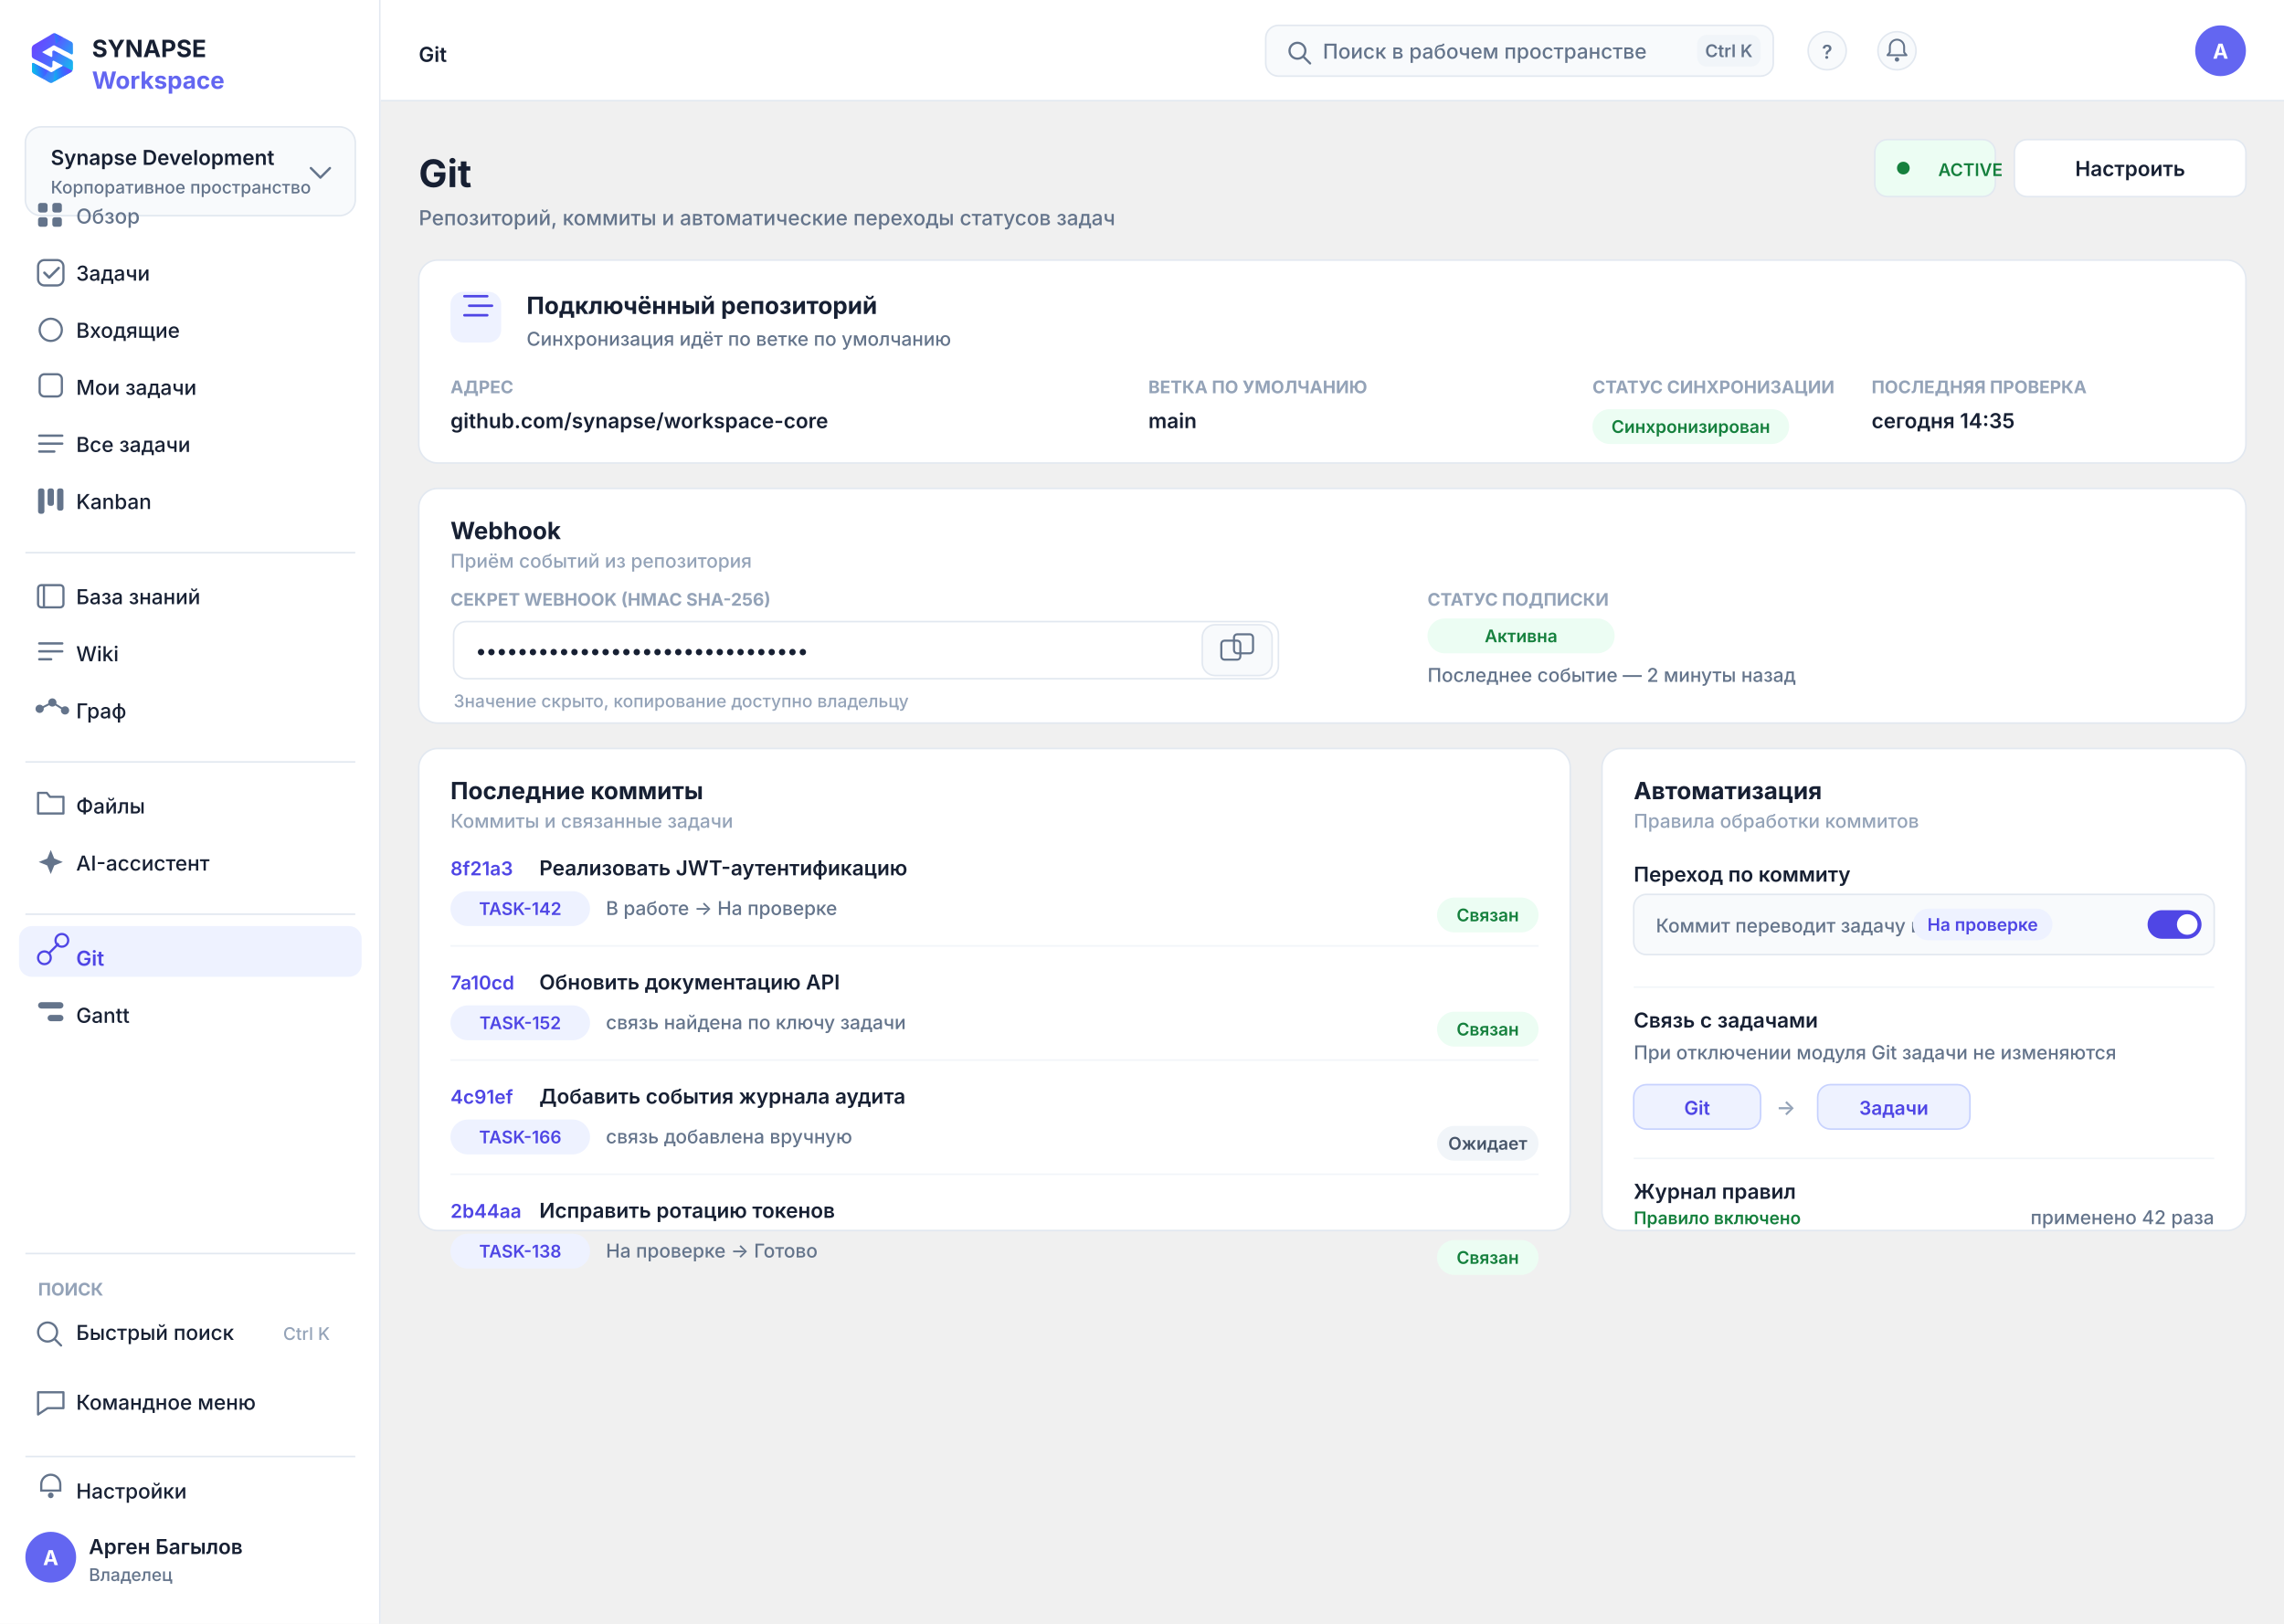
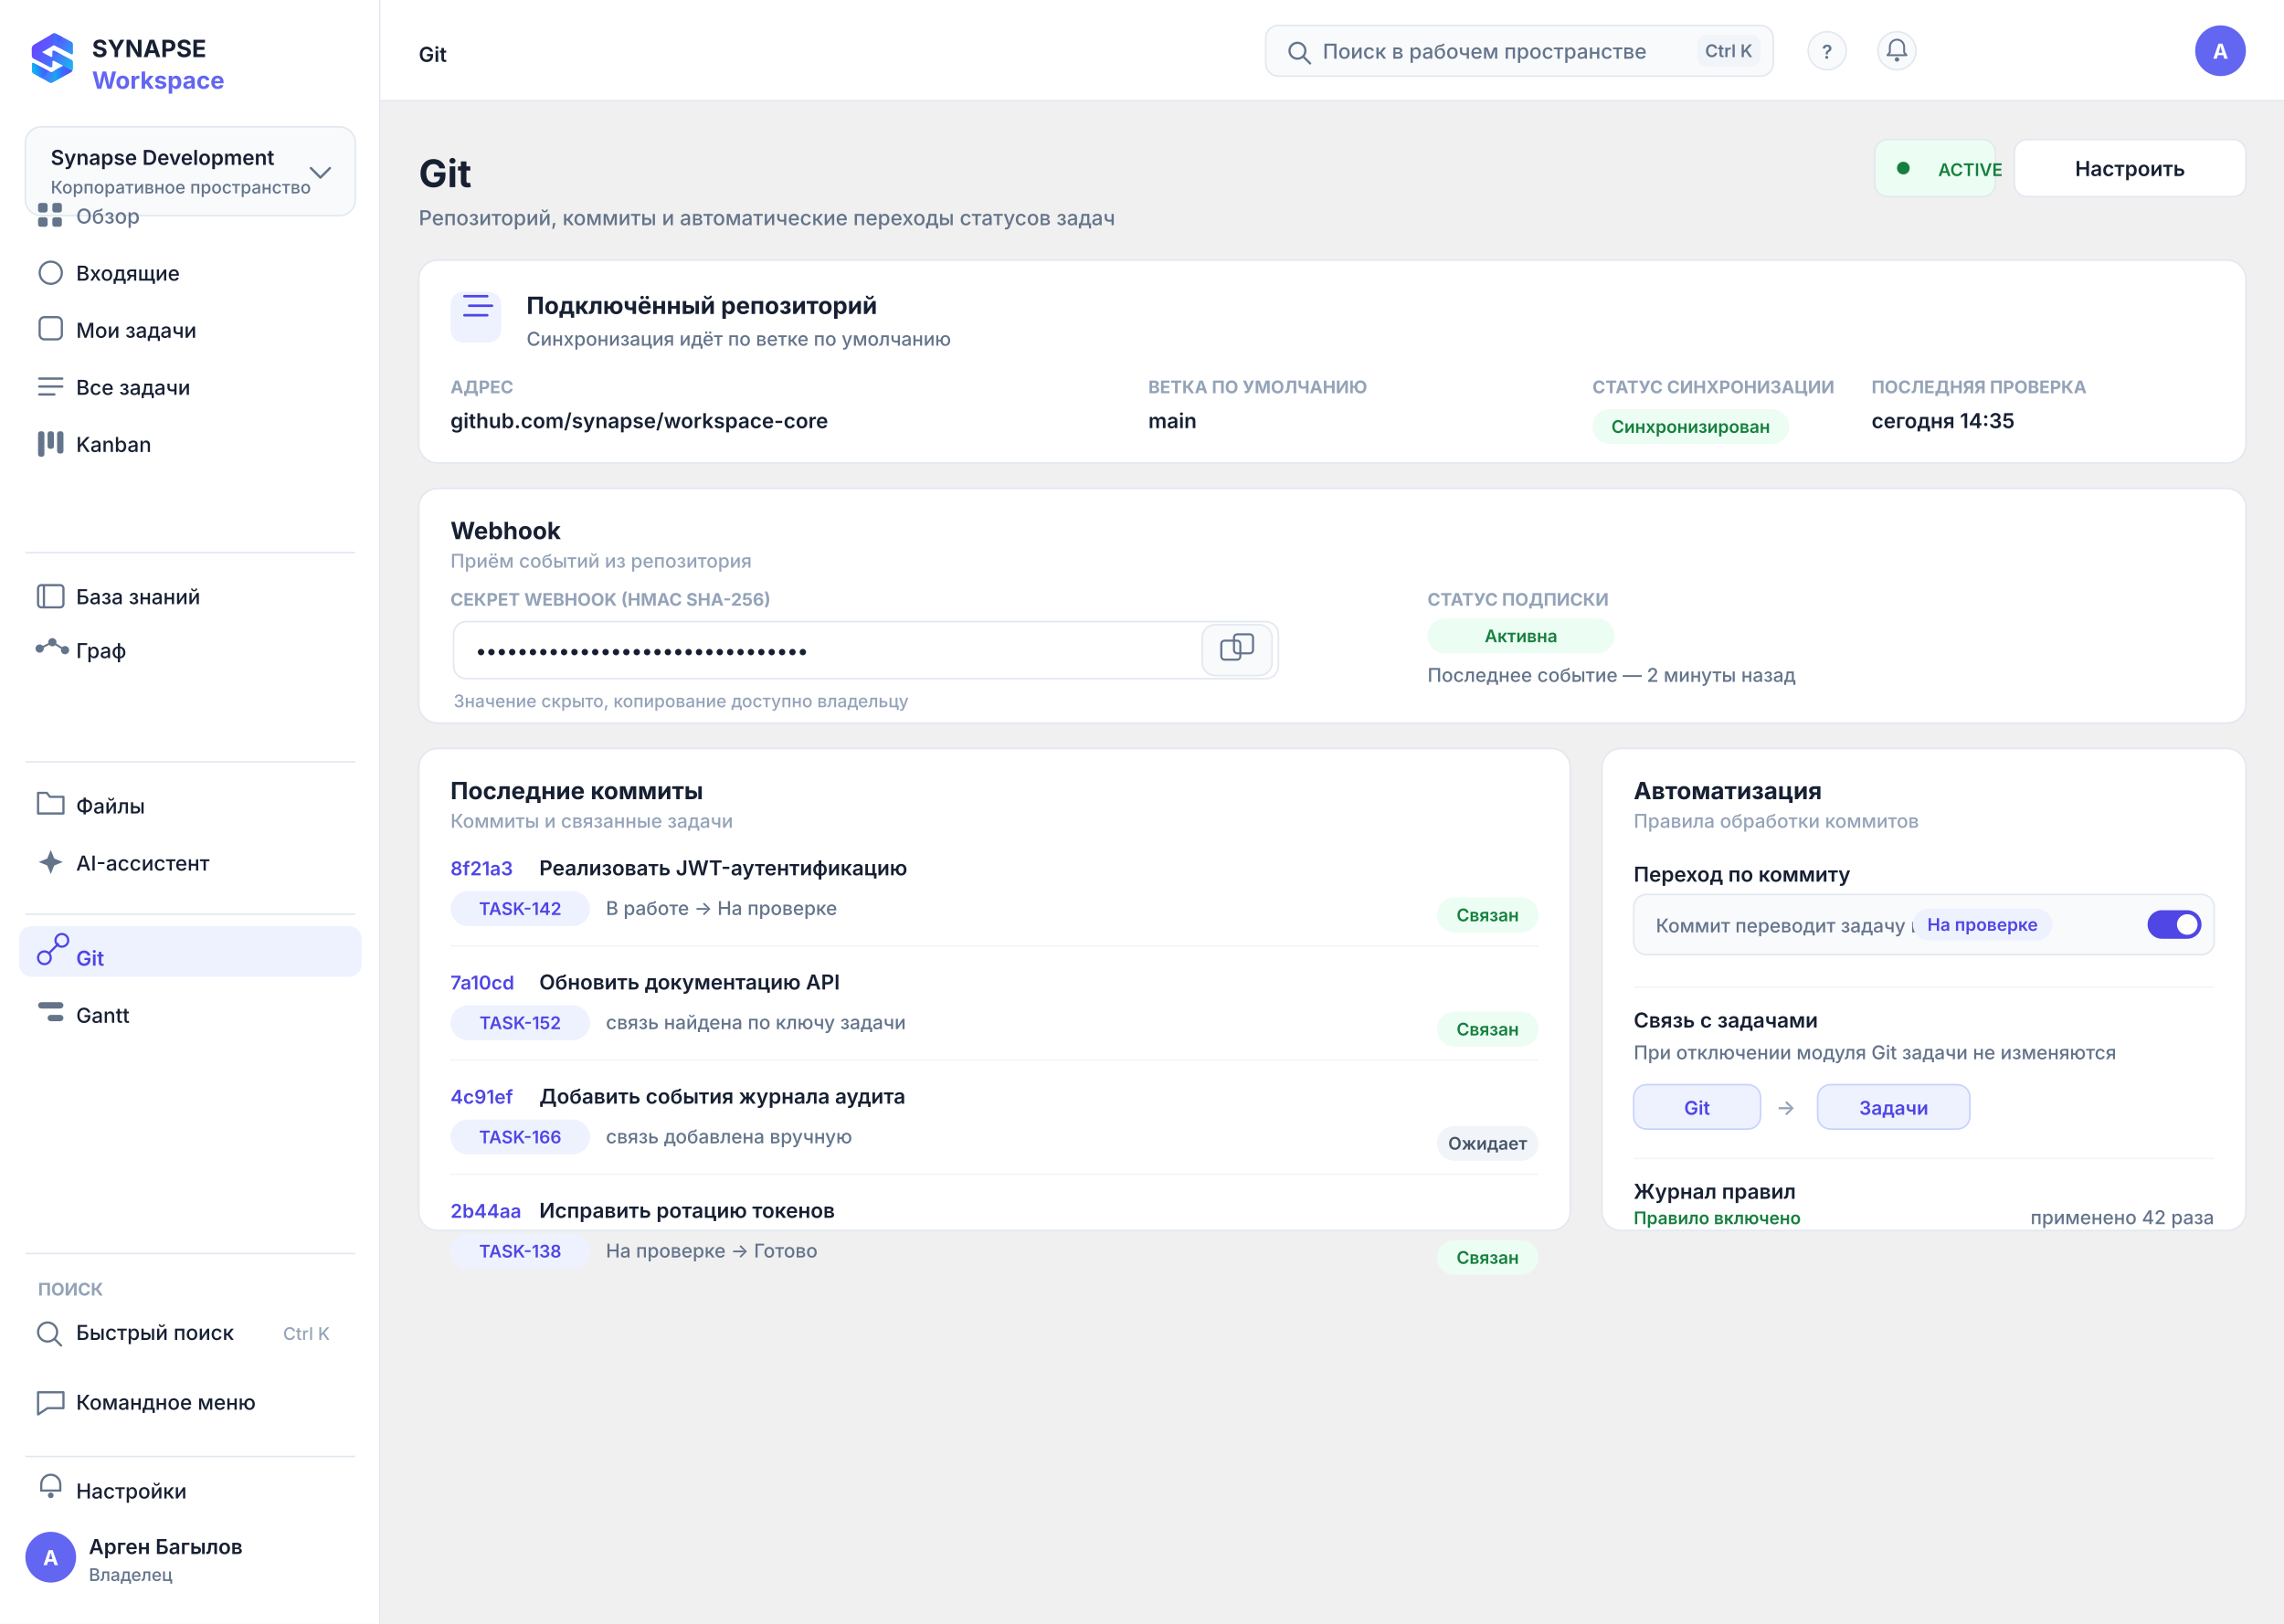
<svg xmlns="http://www.w3.org/2000/svg" width="1440" height="1024" viewBox="0 0 1440 1024" font-family="Inter, Arial, sans-serif">
  <defs>
    <linearGradient id="logoGrad" x1="0.000" y1="0.000" x2="1.106" y2="0.864">
      <stop offset="0" stop-color="#713BFF" />
      <stop offset="0.48" stop-color="#4E69FF" />
      <stop offset="1" stop-color="#00D7E8" />
    </linearGradient>
    <linearGradient id="logoGrad2" x1="-0.157" y1="0.025" x2="0.975" y2="-0.157">
      <stop offset="0" stop-color="#00CFE8" />
      <stop offset="0.52" stop-color="#356EFF" />
      <stop offset="1" stop-color="#7A35FF" />
    </linearGradient>
  </defs>
  <g id="sidebar">
    <rect id="sidebar-bg" x="0" y="0" width="240" height="1024" fill="#FFFFFF" />
    <rect id="sidebar-border" x="239" y="0" width="1" height="1024" fill="#E2E8F0" />
    <g id="brand-mark" transform="translate(20 21) scale(0.1912)">
      <g id="logo-mark" transform="translate(-2.75 -1.75)">
        <g id="logo-body" fill="url(#logoGrad)">
          <path id="logo-body-1" d="M75.75 1.75 L79.75 2.00 L84.25 4.00 L87.00 5.75 L105.50 15.00 L106.25 15.75 L121.00 23.00 L129.25 27.75 L130.50 28.00 L135.75 31.25 L137.50 34.00 L138.50 36.75 L138.75 68.00 L138.00 69.75 L135.75 71.50 L134.25 71.50 L132.50 70.75 L122.50 65.00 L109.75 58.75 L97.75 52.00 L90.50 48.75 L77.75 41.75 L76.50 41.50 L74.50 41.75 L72.00 43.00 L61.50 49.75 L60.00 50.25 L49.50 56.75 L38.25 63.00 L37.50 64.25 L46.75 69.75 L66.50 79.75 L68.25 80.00 L69.75 79.25 L70.75 77.25 L70.75 62.00 L71.75 60.25 L73.25 59.00 L76.50 58.75 L85.25 63.75 L94.25 68.00 L104.25 73.75 L120.75 82.00 L127.00 85.75 L134.00 89.00 L136.75 91.50 L138.00 93.75 L138.75 96.50 L138.75 119.00 L136.75 125.00 L135.00 127.50 L131.50 130.50 L81.50 158.00 L71.00 164.50 L68.25 165.50 L64.50 165.50 L58.50 162.75 L45.75 155.00 L41.00 152.75 L32.00 147.25 L9.00 134.50 L5.75 131.50 L4.00 128.00 L3.75 126.00 L4.00 101.25 L6.00 99.50 L8.00 99.50 L66.00 130.00 L69.25 129.75 L91.25 117.00 L103.50 110.75 L105.00 109.75 L105.75 108.50 L104.25 107.25 L77.00 93.00 L74.75 92.00 L73.75 92.00 L71.00 94.25 L70.75 111.25 L68.50 114.00 L65.00 114.25 L61.25 112.75 L41.50 102.00 L9.50 85.75 L6.25 83.50 L5.00 82.00 L4.00 80.50 L3.00 77.50 L2.75 50.75 L4.00 46.25 L5.00 44.25 L6.00 42.75 L9.00 40.00 L34.50 25.00 L37.25 23.75 L39.50 22.00 L61.00 9.75 L68.00 5.25 L74.00 2.00 L75.75 1.75 Z" />
        </g>
        <g id="logo-fold" fill="url(#logoGrad2)">
          <path id="logo-fold-1" d="M73.50 91.75 L75.75 92.00 L82.50 95.75 L83.75 95.75 L88.50 98.75 L91.25 99.75 L96.00 102.75 L104.50 107.00 L106.00 108.25 L106.00 109.25 L106.75 110.25 L112.00 112.00 L125.00 119.25 L130.50 121.75 L132.50 123.50 L134.25 124.25 L135.25 126.00 L137.25 123.50 L138.75 118.25 L138.75 96.50 L138.75 119.00 L136.75 125.00 L135.00 127.50 L131.50 130.50 L95.75 150.00 L77.25 160.75 L76.75 161.00 L77.00 159.75 L75.50 160.50 L75.25 160.00 L76.25 158.75 L75.75 158.25 L76.25 157.50 L75.75 157.00 L76.25 156.25 L75.75 155.75 L76.25 155.00 L75.75 154.25 L76.75 153.00 L76.25 152.50 L76.75 151.75 L76.25 151.25 L76.75 150.50 L76.25 149.75 L76.75 149.25 L76.25 147.00 L77.25 146.00 L76.75 145.25 L77.25 144.75 L76.75 144.00 L77.25 143.50 L76.75 142.75 L77.25 142.00 L76.75 141.50 L77.75 140.25 L77.25 139.50 L77.75 139.00 L77.25 138.25 L77.75 137.75 L77.25 137.00 L77.75 136.50 L77.25 134.25 L78.25 133.25 L77.75 132.50 L78.25 132.00 L78.00 128.25 L80.25 127.00 L81.00 126.00 L80.25 125.25 L79.25 125.25 L81.00 123.50 L80.00 123.50 L91.25 117.00 L103.50 110.75 L105.00 109.75 L105.75 108.50 L104.25 107.25 L77.00 93.00 L73.75 92.00 L71.00 94.25 L70.75 111.25 L68.50 114.00 L64.00 114.00 L68.00 114.00 L70.00 112.25 L70.75 110.75 L70.75 94.50 L71.50 93.25 L73.50 91.75 Z" />
          <path id="logo-fold-2" d="M6.75 99.25 L11.00 101.00 L66.00 130.00 L69.25 129.75 L66.25 130.50 L57.25 126.00 L57.25 127.00 L59.50 128.75 L59.00 129.00 L55.50 127.75 L53.25 128.75 L53.00 130.75 L52.50 130.75 L52.00 132.25 L52.00 133.75 L48.50 139.75 L38.75 147.00 L38.00 147.75 L38.50 149.25 L37.75 149.75 L35.75 148.75 L35.25 149.25 L9.00 134.50 L5.25 130.75 L4.00 128.00 L3.75 126.00 L3.75 102.00 L5.50 99.75 L6.75 99.25 Z" />
          <path id="logo-fold-3" d="M75.75 1.75 L79.75 2.00 L84.25 4.00 L117.75 21.50 L101.75 14.00 L102.00 15.00 L103.00 15.25 L103.00 15.75 L100.25 16.00 L99.50 17.00 L100.00 18.25 L99.50 19.00 L100.50 21.25 L101.75 21.25 L102.00 20.00 L102.75 21.50 L99.00 23.75 L97.00 26.00 L90.00 30.75 L84.75 35.50 L82.75 36.50 L83.00 34.75 L82.00 33.50 L82.50 33.00 L82.00 32.25 L82.50 31.50 L81.50 30.25 L82.00 29.75 L81.00 28.50 L81.50 27.75 L81.00 27.00 L81.50 26.50 L80.50 25.25 L81.00 24.50 L80.50 23.75 L81.00 23.25 L80.00 22.00 L80.50 21.25 L80.00 20.50 L80.50 20.00 L79.50 19.00 L79.75 16.50 L79.00 15.75 L79.25 13.50 L78.50 12.50 L78.75 11.50 L78.00 10.75 L78.25 8.25 L77.25 7.25 L77.75 6.75 L77.25 6.00 L77.75 5.25 L76.75 4.00 L77.50 2.50 L75.25 2.25 L72.50 3.00 L50.50 15.75 L71.50 3.25 L74.00 2.00 L75.75 1.75 Z" />
          <path id="logo-fold-4" d="M74.00 58.75 L77.25 59.00 L85.25 63.75 L94.25 68.00 L96.75 69.75 L119.50 81.50 L87.25 65.25 L86.25 65.75 L87.50 66.50 L87.50 67.50 L87.00 67.75 L87.00 70.75 L87.50 71.75 L87.00 72.00 L87.00 73.75 L87.00 72.00 L86.50 72.00 L86.50 73.75 L86.00 74.25 L85.25 73.25 L85.75 72.50 L83.50 69.00 L80.75 68.50 L80.75 68.00 L78.75 68.00 L77.00 66.00 L78.75 62.50 L80.00 62.50 L80.75 63.25 L81.50 63.25 L82.00 62.50 L76.00 59.00 L73.75 59.25 L72.50 60.00 L71.00 62.75 L70.75 78.50 L69.25 80.00 L66.25 80.00 L44.00 68.50 L37.50 64.75 L37.25 63.75 L38.00 63.25 L37.50 63.75 L38.00 64.75 L46.75 69.75 L66.50 79.75 L68.25 80.00 L69.75 79.25 L70.75 77.25 L70.75 62.00 L71.75 60.25 L74.00 58.75 Z" />
        </g>
      </g>
    </g>
    <text id="brand-line1" x="58" y="36" font-size="15" font-weight="700" fill="#172033">SYNAPSE</text>
    <text id="brand-line2" x="58" y="56" font-size="15" font-weight="700" fill="#6366F1">Workspace</text>
    <g id="workspace-switcher">
      <rect x="16" y="80" width="208" height="56" rx="10" fill="#F8FAFC" stroke="#E2E8F0" />
      <text x="32" y="104" font-size="13" font-weight="600" fill="#172033">Synapse Development</text>
      <text x="32" y="122" font-size="11" font-weight="500" fill="#64748B">Корпоративное пространство</text>
      <path d="M196 106l6 6 6-6" fill="none" stroke="#64748B" stroke-width="1.5" stroke-linecap="round" stroke-linejoin="round" />
    </g>
    <g id="nav-primary">
      <rect x="24" y="128" width="6" height="6" rx="1.5" fill="#64748B" />
      <rect x="33" y="128" width="6" height="6" rx="1.5" fill="#64748B" />
      <rect x="24" y="137" width="6" height="6" rx="1.5" fill="#64748B" />
      <rect x="33" y="137" width="6" height="6" rx="1.5" fill="#64748B" />
      <text x="48" y="141" font-size="13" font-weight="500" fill="#64748B">Обзор</text>
-       <rect x="24" y="164" width="16" height="16" rx="4" fill="none" stroke="#64748B" stroke-width="1.4" />
-       <path d="M28 172l3 3 6-6" fill="none" stroke="#64748B" stroke-width="1.6" stroke-linecap="round" stroke-linejoin="round" />
-       <text x="48" y="177" font-size="13" font-weight="500" fill="#172033">Задачи</text>
-       <circle cx="32" cy="208" r="7" fill="none" stroke="#64748B" stroke-width="1.4" />
-       <text x="48" y="213" font-size="13" font-weight="500" fill="#172033">Входящие</text>
-       <rect x="25" y="236" width="14" height="14" rx="3" fill="none" stroke="#64748B" stroke-width="1.4" />
-       <text x="48" y="249" font-size="13" font-weight="500" fill="#172033">Мои задачи</text>
-       <rect x="24" y="274" width="16" height="1.5" rx="0.75" fill="#64748B" />
-       <rect x="24" y="279" width="16" height="1.5" rx="0.75" fill="#64748B" />
-       <rect x="24" y="284" width="11" height="1.5" rx="0.75" fill="#64748B" />
-       <text x="48" y="285" font-size="13" font-weight="500" fill="#172033">Все задачи</text>
-       <rect x="24" y="308" width="4" height="16" rx="1.5" fill="#64748B" />
-       <rect x="30" y="308" width="4" height="11" rx="1.5" fill="#64748B" />
-       <rect x="36" y="308" width="4" height="14" rx="1.5" fill="#64748B" />
-       <text x="48" y="321" font-size="13" font-weight="500" fill="#172033">Kanban</text>
+       <circle cx="32" cy="172" r="7" fill="none" stroke="#64748B" stroke-width="1.4" />
+       <text x="48" y="177" font-size="13" font-weight="500" fill="#172033">Входящие</text>
+       <rect x="25" y="200" width="14" height="14" rx="3" fill="none" stroke="#64748B" stroke-width="1.4" />
+       <text x="48" y="213" font-size="13" font-weight="500" fill="#172033">Мои задачи</text>
+       <rect x="24" y="238" width="16" height="1.5" rx="0.75" fill="#64748B" />
+       <rect x="24" y="243" width="16" height="1.5" rx="0.75" fill="#64748B" />
+       <rect x="24" y="248" width="11" height="1.5" rx="0.75" fill="#64748B" />
+       <text x="48" y="249" font-size="13" font-weight="500" fill="#172033">Все задачи</text>
+       <rect x="24" y="272" width="4" height="16" rx="1.5" fill="#64748B" />
+       <rect x="30" y="272" width="4" height="11" rx="1.5" fill="#64748B" />
+       <rect x="36" y="272" width="4" height="14" rx="1.5" fill="#64748B" />
+       <text x="48" y="285" font-size="13" font-weight="500" fill="#172033">Kanban</text>
    </g>
    <rect id="divider-1" x="16" y="348" width="208" height="1" fill="#E2E8F0" />
    <g id="nav-knowledge">
      <rect x="24" y="369" width="16" height="14" rx="2" fill="none" stroke="#64748B" stroke-width="1.4" />
      <rect x="27" y="369" width="1.4" height="14" fill="#64748B" />
      <text x="48" y="381" font-size="13" font-weight="500" fill="#172033">База знаний</text>
-       <rect x="24" y="405" width="16" height="1.5" rx="0.75" fill="#64748B" />
-       <rect x="24" y="410" width="16" height="1.5" rx="0.75" fill="#64748B" />
-       <rect x="24" y="415" width="9" height="1.5" rx="0.75" fill="#64748B" />
-       <text x="48" y="417" font-size="13" font-weight="500" fill="#172033">Wiki</text>
-       <path d="M25 447l8-4 8 5" fill="none" stroke="#64748B" stroke-width="1.2" />
-       <circle cx="25" cy="447" r="2.6" fill="#64748B" />
-       <circle cx="33" cy="443" r="2.6" fill="#64748B" />
-       <circle cx="41" cy="448" r="2.6" fill="#64748B" />
-       <text x="48" y="453" font-size="13" font-weight="500" fill="#172033">Граф</text>
+       <path d="M25 409l8-4 8 5" fill="none" stroke="#64748B" stroke-width="1.2" />
+       <circle cx="25" cy="409" r="2.6" fill="#64748B" />
+       <circle cx="33" cy="405" r="2.6" fill="#64748B" />
+       <circle cx="41" cy="410" r="2.6" fill="#64748B" />
+       <text x="48" y="415" font-size="13" font-weight="500" fill="#172033">Граф</text>
    </g>
    <rect id="divider-2" x="16" y="480" width="208" height="1" fill="#E2E8F0" />
    <g id="nav-workspace">
      <path d="M24 500h5.5l2 2.5h8.5v10.5H24z" fill="none" stroke="#64748B" stroke-width="1.4" stroke-linejoin="round" />
      <text x="48" y="513" font-size="13" font-weight="500" fill="#172033">Файлы</text>
      <path d="M32 536l2.2 5.4 5.4 2.2-5.4 2.2-2.2 5.4-2.2-5.4-5.4-2.2 5.4-2.2z" fill="#64748B" />
      <text x="48" y="549" font-size="13" font-weight="500" fill="#172033">AI-ассистент</text>
    </g>
    <rect id="divider-3" x="16" y="576" width="208" height="1" fill="#E2E8F0" />
    <g id="nav-modules">
      <rect id="nav-git" x="12" y="584" width="216" height="32" rx="8" fill="#EEF2FF" />
      <circle cx="28" cy="604" r="4" fill="none" stroke="#4F46E5" stroke-width="1.4" />
      <path d="M31 601l6-6" fill="none" stroke="#4F46E5" stroke-width="1.4" />
      <circle cx="39" cy="593" r="4" fill="none" stroke="#4F46E5" stroke-width="1.4" />
      <text x="48" y="609" font-size="13" font-weight="600" fill="#4F46E5">Git</text>
      <rect x="24" y="632" width="16" height="4" rx="2" fill="#64748B" />
      <rect x="30" y="640" width="10" height="4" rx="2" fill="#64748B" />
      <text x="48" y="645" font-size="13" font-weight="500" fill="#172033">Gantt</text>
    </g>
    <rect id="divider-4" x="16" y="790" width="208" height="1" fill="#E2E8F0" />
    <text id="nav-search-label" x="24" y="817" font-size="11" font-weight="700" fill="#94A3B8">ПОИСК</text>
    <circle cx="30" cy="840" r="6" fill="none" stroke="#64748B" stroke-width="1.4" />
    <path d="M34.5 844.5l4 4" fill="none" stroke="#64748B" stroke-width="1.4" stroke-linecap="round" />
    <text x="48" y="845" font-size="13" font-weight="500" fill="#172033">Быстрый поиск</text>
    <text x="208" y="845" font-size="11" font-weight="500" fill="#94A3B8" text-anchor="end">Ctrl K</text>
    <path d="M24 878h16v10H30l-6 4z" fill="none" stroke="#64748B" stroke-width="1.4" stroke-linejoin="round" />
    <text x="48" y="889" font-size="13" font-weight="500" fill="#172033">Командное меню</text>
    <rect id="divider-5" x="16" y="918" width="208" height="1" fill="#E2E8F0" />
    <path d="M32 930a6 6 0 0 1 6 6v4h-12v-4a6 6 0 0 1 6-6z" fill="none" stroke="#64748B" stroke-width="1.4" />
    <circle cx="32" cy="943" r="1.8" fill="#64748B" />
    <text x="48" y="945" font-size="13" font-weight="500" fill="#172033">Настройки</text>
    <g id="sidebar-user">
      <circle cx="32" cy="982" r="16" fill="#6366F1" />
      <text x="32" y="987" font-size="13" font-weight="700" fill="#FFFFFF" text-anchor="middle">А</text>
      <text x="56" y="980" font-size="13" font-weight="600" fill="#172033">Арген Багылов</text>
      <text x="56" y="997" font-size="11" font-weight="500" fill="#64748B">Владелец</text>
    </g>
  </g>
  <g id="topbar">
    <rect id="topbar-bg" x="240" y="0" width="1200" height="64" fill="#FFFFFF" />
    <rect id="topbar-border" x="240" y="63" width="1200" height="1" fill="#E2E8F0" />
    <text id="topbar-title" x="264" y="39" font-size="13" font-weight="600" fill="#172033">Git</text>
    <g id="topbar-search">
      <rect x="798" y="16" width="320" height="32" rx="8" fill="#F8FAFC" stroke="#E2E8F0" />
      <circle cx="818" cy="32" r="5" fill="none" stroke="#64748B" stroke-width="1.4" />
      <path d="M822 36l4 4" fill="none" stroke="#64748B" stroke-width="1.4" stroke-linecap="round" />
      <text x="834" y="37" font-size="13" font-weight="500" fill="#64748B">Поиск в рабочем пространстве</text>
      <rect x="1070" y="22" width="40" height="20" rx="6" fill="#F1F5F9" />
      <text x="1090" y="36" font-size="11" font-weight="600" fill="#64748B" text-anchor="middle">Ctrl K</text>
    </g>
    <g id="topbar-help">
      <circle cx="1152" cy="32" r="12" fill="#F8FAFC" stroke="#E2E8F0" />
      <text x="1152" y="37" font-size="12" font-weight="600" fill="#64748B" text-anchor="middle">?</text>
    </g>
    <g id="topbar-notifications">
      <circle cx="1196" cy="32" r="12" fill="#F8FAFC" stroke="#E2E8F0" />
      <path d="M1196 25a4.5 4.5 0 0 0-4.5 4.5v3.5l-1.5 1.8h12l-1.5-1.8v-3.5a4.5 4.5 0 0 0-4.5-4.5z" fill="none" stroke="#64748B" stroke-width="1.2" stroke-linejoin="round" />
      <circle cx="1196" cy="37.5" r="1.4" fill="#64748B" />
    </g>
    <g id="topbar-user">
      <circle cx="1400" cy="32" r="16" fill="#6366F1" />
      <text x="1400" y="37" font-size="13" font-weight="700" fill="#FFFFFF" text-anchor="middle">А</text>
    </g>
  </g>
  <g id="content">
    <text id="page-title" x="264" y="118" font-size="24" font-weight="700" fill="#172033">Git</text>
    <text id="page-subtitle" x="264" y="142" font-size="13" font-weight="500" fill="#64748B">Репозиторий, коммиты и автоматические переходы статусов задач</text>
    <g id="badge-active">
      <rect x="1182" y="88" width="76" height="36" rx="8" fill="#ECFDF3" stroke="#E2E8F0" />
      <circle cx="1200" cy="106" r="4" fill="#15803D" />
      <text x="1222" y="111" font-size="11" font-weight="600" fill="#15803D">ACTIVE</text>
    </g>
    <g id="btn-configure">
      <rect x="1270" y="88" width="146" height="36" rx="8" fill="#FFFFFF" stroke="#E2E8F0" />
      <text x="1343" y="111" font-size="13" font-weight="600" fill="#172033" text-anchor="middle">Настроить</text>
    </g>
    <g id="card-repository">
      <rect x="264" y="164" width="1152" height="128" rx="12" fill="#FFFFFF" stroke="#E2E8F0" />
      <rect x="284" y="184" width="32" height="32" rx="8" fill="#EEF2FF" />
      <rect x="292" y="198" width="16" height="1.6" rx="0.8" fill="#4F46E5" />
      <rect x="295" y="192" width="16" height="1.6" rx="0.8" fill="#4F46E5" />
      <rect x="292" y="186" width="16" height="1.6" rx="0.8" fill="#4F46E5" />
      <text x="332" y="198" font-size="15" font-weight="700" fill="#172033">Подключённый репозиторий</text>
      <text x="332" y="218" font-size="12" font-weight="500" fill="#64748B">Синхронизация идёт по ветке по умолчанию</text>
      <text x="284" y="248" font-size="11" font-weight="700" fill="#94A3B8">АДРЕС</text>
      <text x="284" y="270" font-size="13" font-weight="600" fill="#172033">github.com/synapse/workspace-core</text>
      <text x="724" y="248" font-size="11" font-weight="700" fill="#94A3B8">ВЕТКА ПО УМОЛЧАНИЮ</text>
      <text x="724" y="270" font-size="13" font-weight="600" fill="#172033">main</text>
      <text x="1004" y="248" font-size="11" font-weight="700" fill="#94A3B8">СТАТУС СИНХРОНИЗАЦИИ</text>
      <rect x="1004" y="258" width="124" height="22" rx="11" fill="#ECFDF3" />
      <text x="1066" y="273" font-size="11" font-weight="600" fill="#15803D" text-anchor="middle">Синхронизирован</text>
      <text x="1180" y="248" font-size="11" font-weight="700" fill="#94A3B8">ПОСЛЕДНЯЯ ПРОВЕРКА</text>
      <text x="1180" y="270" font-size="13" font-weight="600" fill="#172033">сегодня 14:35</text>
    </g>
    <g id="card-webhook">
      <rect x="264" y="308" width="1152" height="148" rx="12" fill="#FFFFFF" stroke="#E2E8F0" />
      <text x="284" y="340" font-size="15" font-weight="700" fill="#172033">Webhook</text>
      <text x="284" y="358" font-size="12" font-weight="500" fill="#94A3B8">Приём событий из репозитория</text>
      <text x="284" y="382" font-size="11" font-weight="700" fill="#94A3B8">СЕКРЕТ WEBHOOK (HMAC SHA-256)</text>
      <g id="webhook-secret">
        <rect x="286" y="392" width="520" height="36" rx="8" fill="#FFFFFF" stroke="#E2E8F0" />
        <text x="300" y="415" font-size="13" font-weight="600" fill="#172033">••••••••••••••••••••••••••••••••</text>
        <rect x="758" y="394" width="44" height="32" rx="8" fill="#F8FAFC" stroke="#E2E8F0" />
        <rect x="770" y="404" width="12" height="12" rx="2" fill="none" stroke="#64748B" stroke-width="1.3" />
        <rect x="778" y="400" width="12" height="12" rx="2" fill="none" stroke="#64748B" stroke-width="1.3" />
      </g>
      <text x="286" y="446" font-size="11" font-weight="500" fill="#94A3B8">Значение скрыто, копирование доступно владельцу</text>
      <text x="900" y="382" font-size="11" font-weight="700" fill="#94A3B8">СТАТУС ПОДПИСКИ</text>
      <rect x="900" y="390" width="118" height="22" rx="11" fill="#ECFDF3" />
      <text x="959" y="405" font-size="11" font-weight="600" fill="#15803D" text-anchor="middle">Активна</text>
      <text x="900" y="430" font-size="12" font-weight="500" fill="#64748B">Последнее событие — 2 минуты назад</text>
    </g>
    <g id="card-commits">
      <rect x="264" y="472" width="726" height="304" rx="12" fill="#FFFFFF" stroke="#E2E8F0" />
      <text x="284" y="504" font-size="15" font-weight="700" fill="#172033">Последние коммиты</text>
      <text x="284" y="522" font-size="12" font-weight="500" fill="#94A3B8">Коммиты и связанные задачи</text>
      <text x="284" y="552" font-size="12" font-weight="600" fill="#4F46E5">8f21a3</text>
      <text x="340" y="552" font-size="13" font-weight="600" fill="#172033">Реализовать JWT-аутентификацию</text>
      <rect x="284" y="562" width="88" height="22" rx="11" fill="#EEF2FF" />
      <text x="328" y="577" font-size="11" font-weight="600" fill="#4F46E5" text-anchor="middle">TASK-142</text>
      <text x="382" y="577" font-size="12" font-weight="500" fill="#64748B">В работе → На проверке</text>
      <rect x="906" y="566" width="64" height="22" rx="11" fill="#ECFDF3" />
      <text x="938" y="581" font-size="11" font-weight="600" fill="#15803D" text-anchor="middle">Связан</text>
      <rect x="284" y="596" width="686" height="1" fill="#F1F5F9" />
      <text x="284" y="624" font-size="12" font-weight="600" fill="#4F46E5">7a10cd</text>
      <text x="340" y="624" font-size="13" font-weight="600" fill="#172033">Обновить документацию API</text>
      <rect x="284" y="634" width="88" height="22" rx="11" fill="#EEF2FF" />
      <text x="328" y="649" font-size="11" font-weight="600" fill="#4F46E5" text-anchor="middle">TASK-152</text>
      <text x="382" y="649" font-size="12" font-weight="500" fill="#64748B">связь найдена по ключу задачи</text>
      <rect x="906" y="638" width="64" height="22" rx="11" fill="#ECFDF3" />
      <text x="938" y="653" font-size="11" font-weight="600" fill="#15803D" text-anchor="middle">Связан</text>
      <rect x="284" y="668" width="686" height="1" fill="#F1F5F9" />
      <text x="284" y="696" font-size="12" font-weight="600" fill="#4F46E5">4c91ef</text>
      <text x="340" y="696" font-size="13" font-weight="600" fill="#172033">Добавить события журнала аудита</text>
      <rect x="284" y="706" width="88" height="22" rx="11" fill="#EEF2FF" />
      <text x="328" y="721" font-size="11" font-weight="600" fill="#4F46E5" text-anchor="middle">TASK-166</text>
      <text x="382" y="721" font-size="12" font-weight="500" fill="#64748B">связь добавлена вручную</text>
      <rect x="906" y="710" width="64" height="22" rx="11" fill="#F1F5F9" />
      <text x="938" y="725" font-size="11" font-weight="600" fill="#475569" text-anchor="middle">Ожидает</text>
      <rect x="284" y="740" width="686" height="1" fill="#F1F5F9" />
      <text x="284" y="768" font-size="12" font-weight="600" fill="#4F46E5">2b44aa</text>
      <text x="340" y="768" font-size="13" font-weight="600" fill="#172033">Исправить ротацию токенов</text>
      <rect x="284" y="778" width="88" height="22" rx="11" fill="#EEF2FF" />
      <text x="328" y="793" font-size="11" font-weight="600" fill="#4F46E5" text-anchor="middle">TASK-138</text>
      <text x="382" y="793" font-size="12" font-weight="500" fill="#64748B">На проверке → Готово</text>
      <rect x="906" y="782" width="64" height="22" rx="11" fill="#ECFDF3" />
      <text x="938" y="797" font-size="11" font-weight="600" fill="#15803D" text-anchor="middle">Связан</text>
    </g>
    <g id="card-automation">
      <rect x="1010" y="472" width="406" height="304" rx="12" fill="#FFFFFF" stroke="#E2E8F0" />
      <text x="1030" y="504" font-size="15" font-weight="700" fill="#172033">Автоматизация</text>
      <text x="1030" y="522" font-size="12" font-weight="500" fill="#94A3B8">Правила обработки коммитов</text>
      <text x="1030" y="556" font-size="13" font-weight="600" fill="#172033">Переход по коммиту</text>
      <rect x="1030" y="564" width="366" height="38" rx="8" fill="#F8FAFC" stroke="#E2E8F0" />
      <text x="1044" y="588" font-size="12" font-weight="500" fill="#64748B">Коммит переводит задачу в</text>
      <rect x="1206" y="573" width="88" height="20" rx="10" fill="#EEF2FF" />
      <text x="1250" y="587" font-size="11" font-weight="600" fill="#4F46E5" text-anchor="middle">На проверке</text>
      <rect x="1354" y="574" width="34" height="18" rx="9" fill="#4F46E5" />
      <circle cx="1379" cy="583" r="6.5" fill="#FFFFFF" />
      <rect x="1030" y="622" width="366" height="1" fill="#F1F5F9" />
      <text x="1030" y="648" font-size="13" font-weight="600" fill="#172033">Связь с задачами</text>
      <text x="1030" y="668" font-size="12" font-weight="500" fill="#64748B">При отключении модуля Git задачи не изменяются</text>
      <rect x="1030" y="684" width="80" height="28" rx="8" fill="#EEF2FF" stroke="#C7D2FE" />
      <text x="1070" y="703" font-size="12" font-weight="600" fill="#4F46E5" text-anchor="middle">Git</text>
      <text x="1126" y="703" font-size="13" font-weight="600" fill="#94A3B8" text-anchor="middle">→</text>
      <rect x="1146" y="684" width="96" height="28" rx="8" fill="#EEF2FF" stroke="#C7D2FE" />
      <text x="1194" y="703" font-size="12" font-weight="600" fill="#4F46E5" text-anchor="middle">Задачи</text>
      <rect x="1030" y="730" width="366" height="1" fill="#F1F5F9" />
      <text x="1030" y="756" font-size="13" font-weight="600" fill="#172033">Журнал правил</text>
      <text x="1030" y="772" font-size="11" font-weight="600" fill="#15803D">Правило включено</text>
      <text x="1396" y="772" font-size="12" font-weight="500" fill="#64748B" text-anchor="end">применено 42 раза</text>
    </g>
  </g>
</svg>
